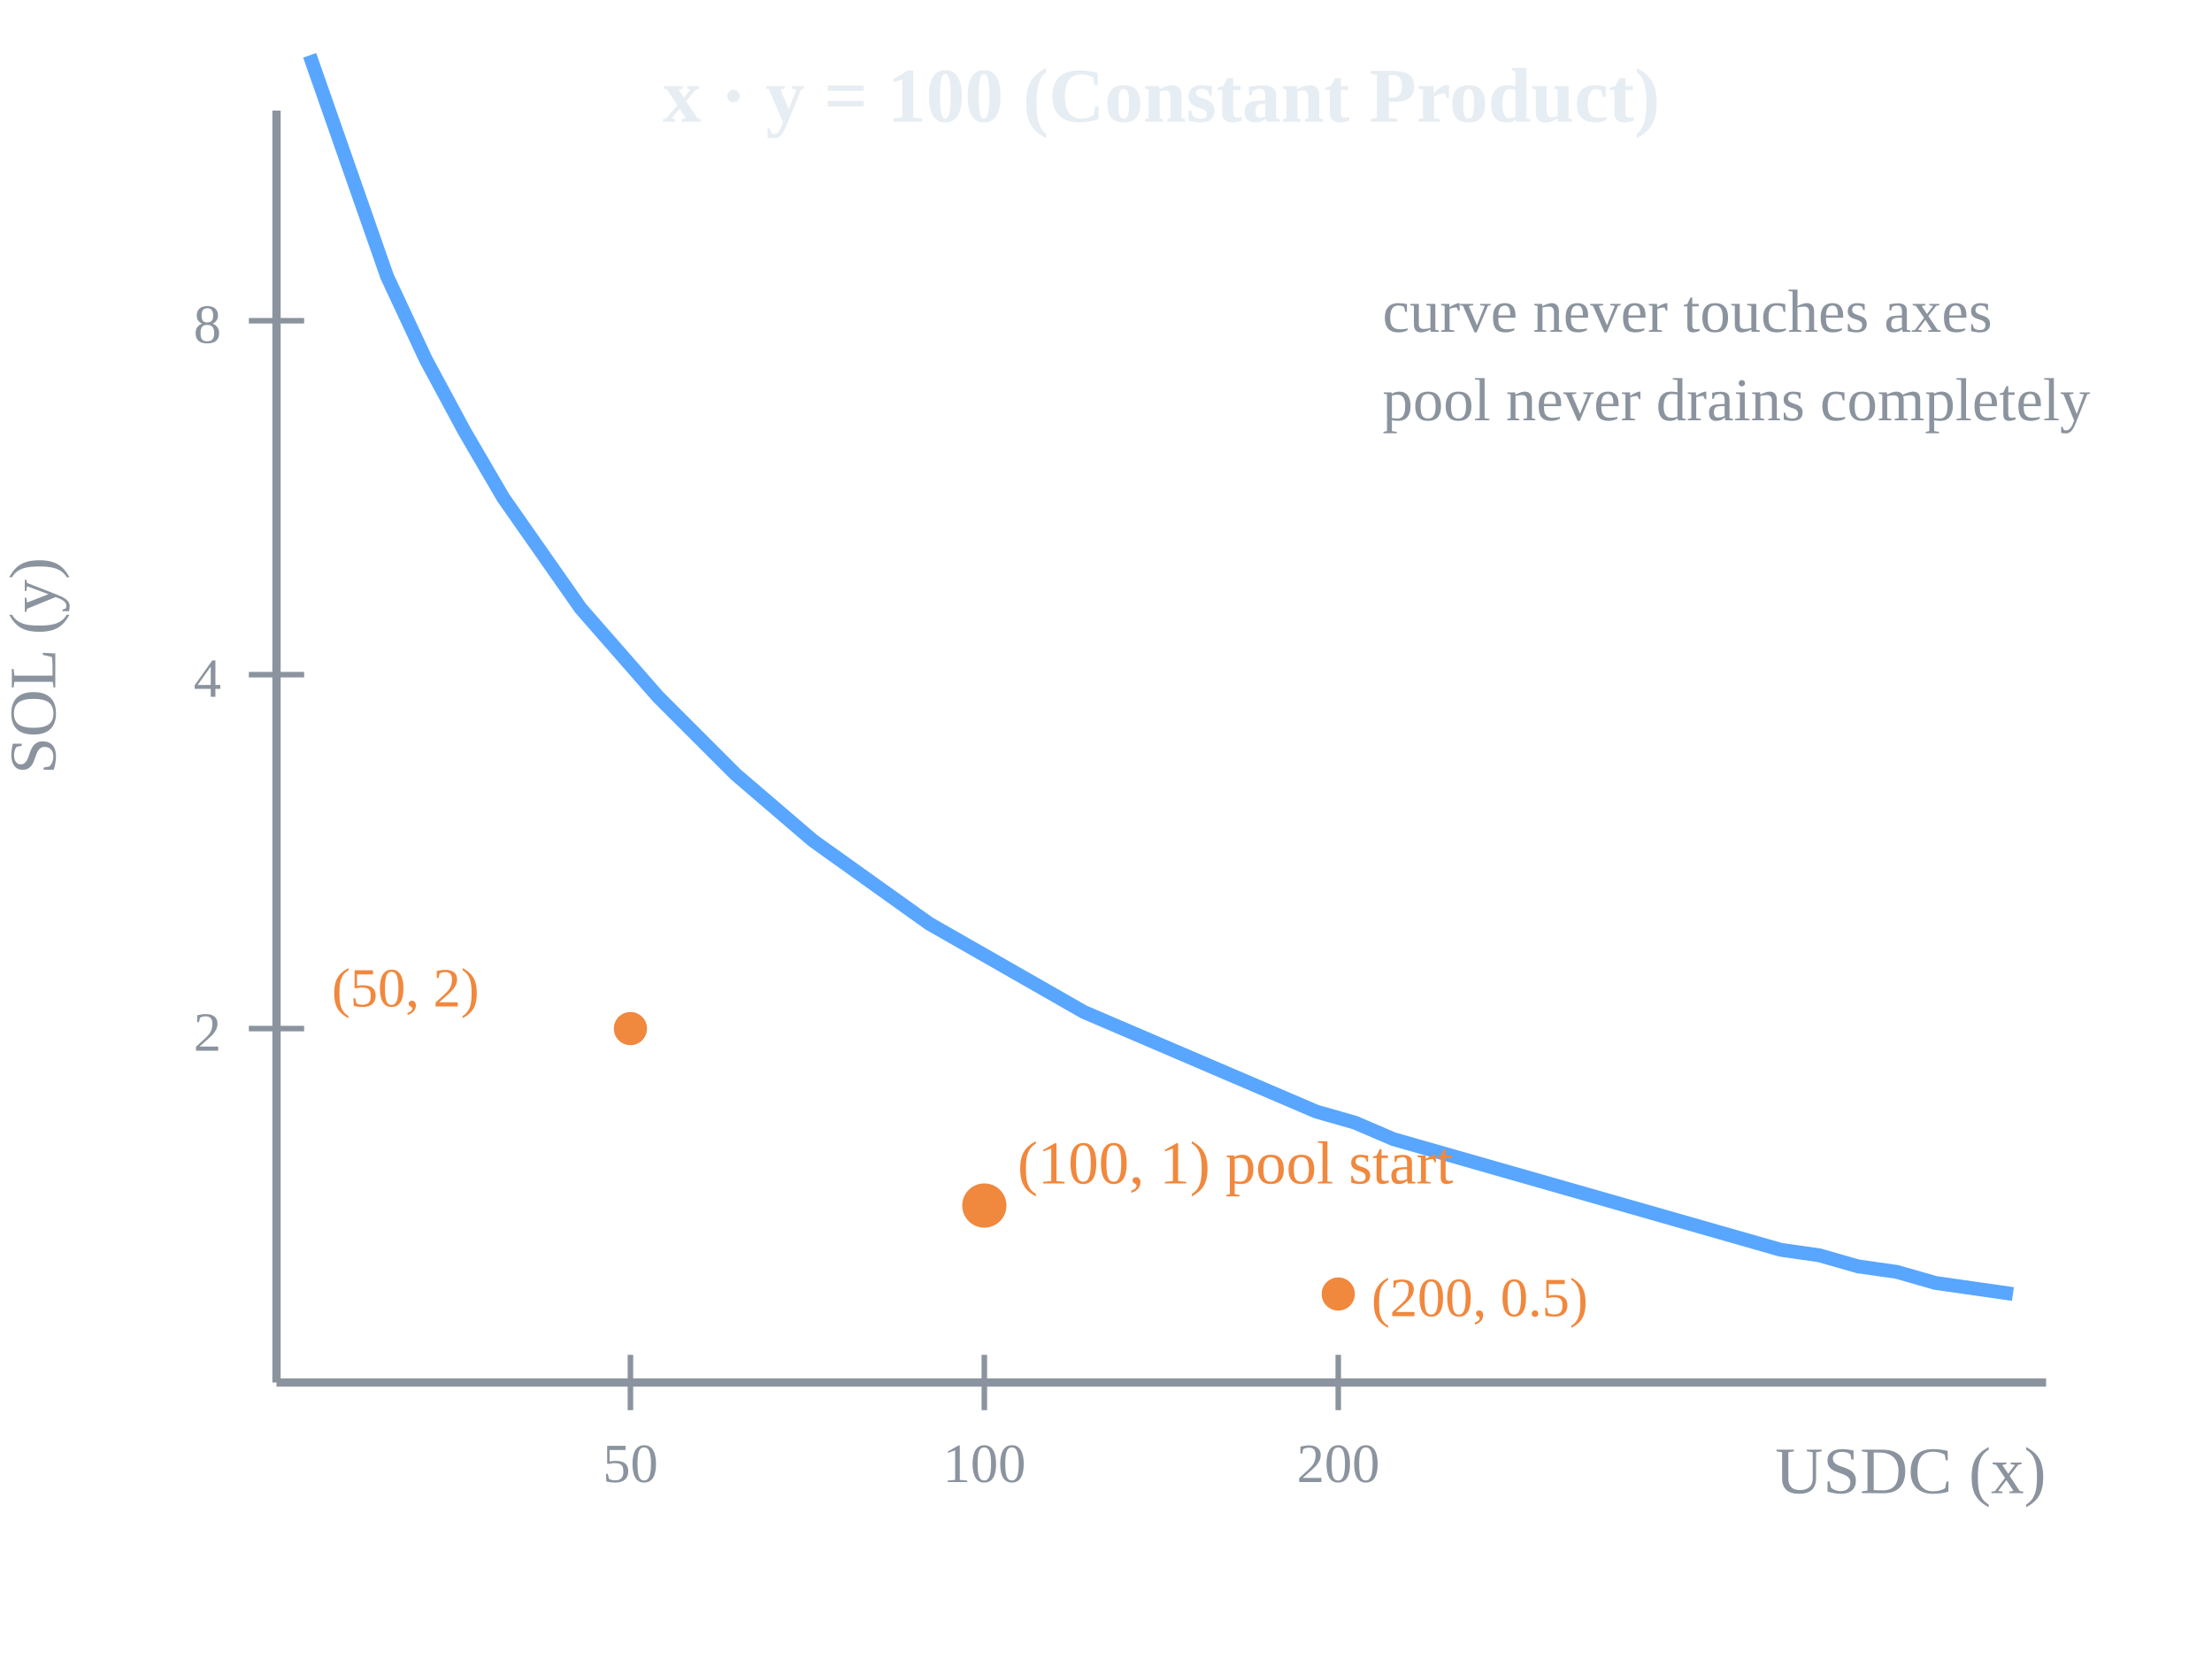
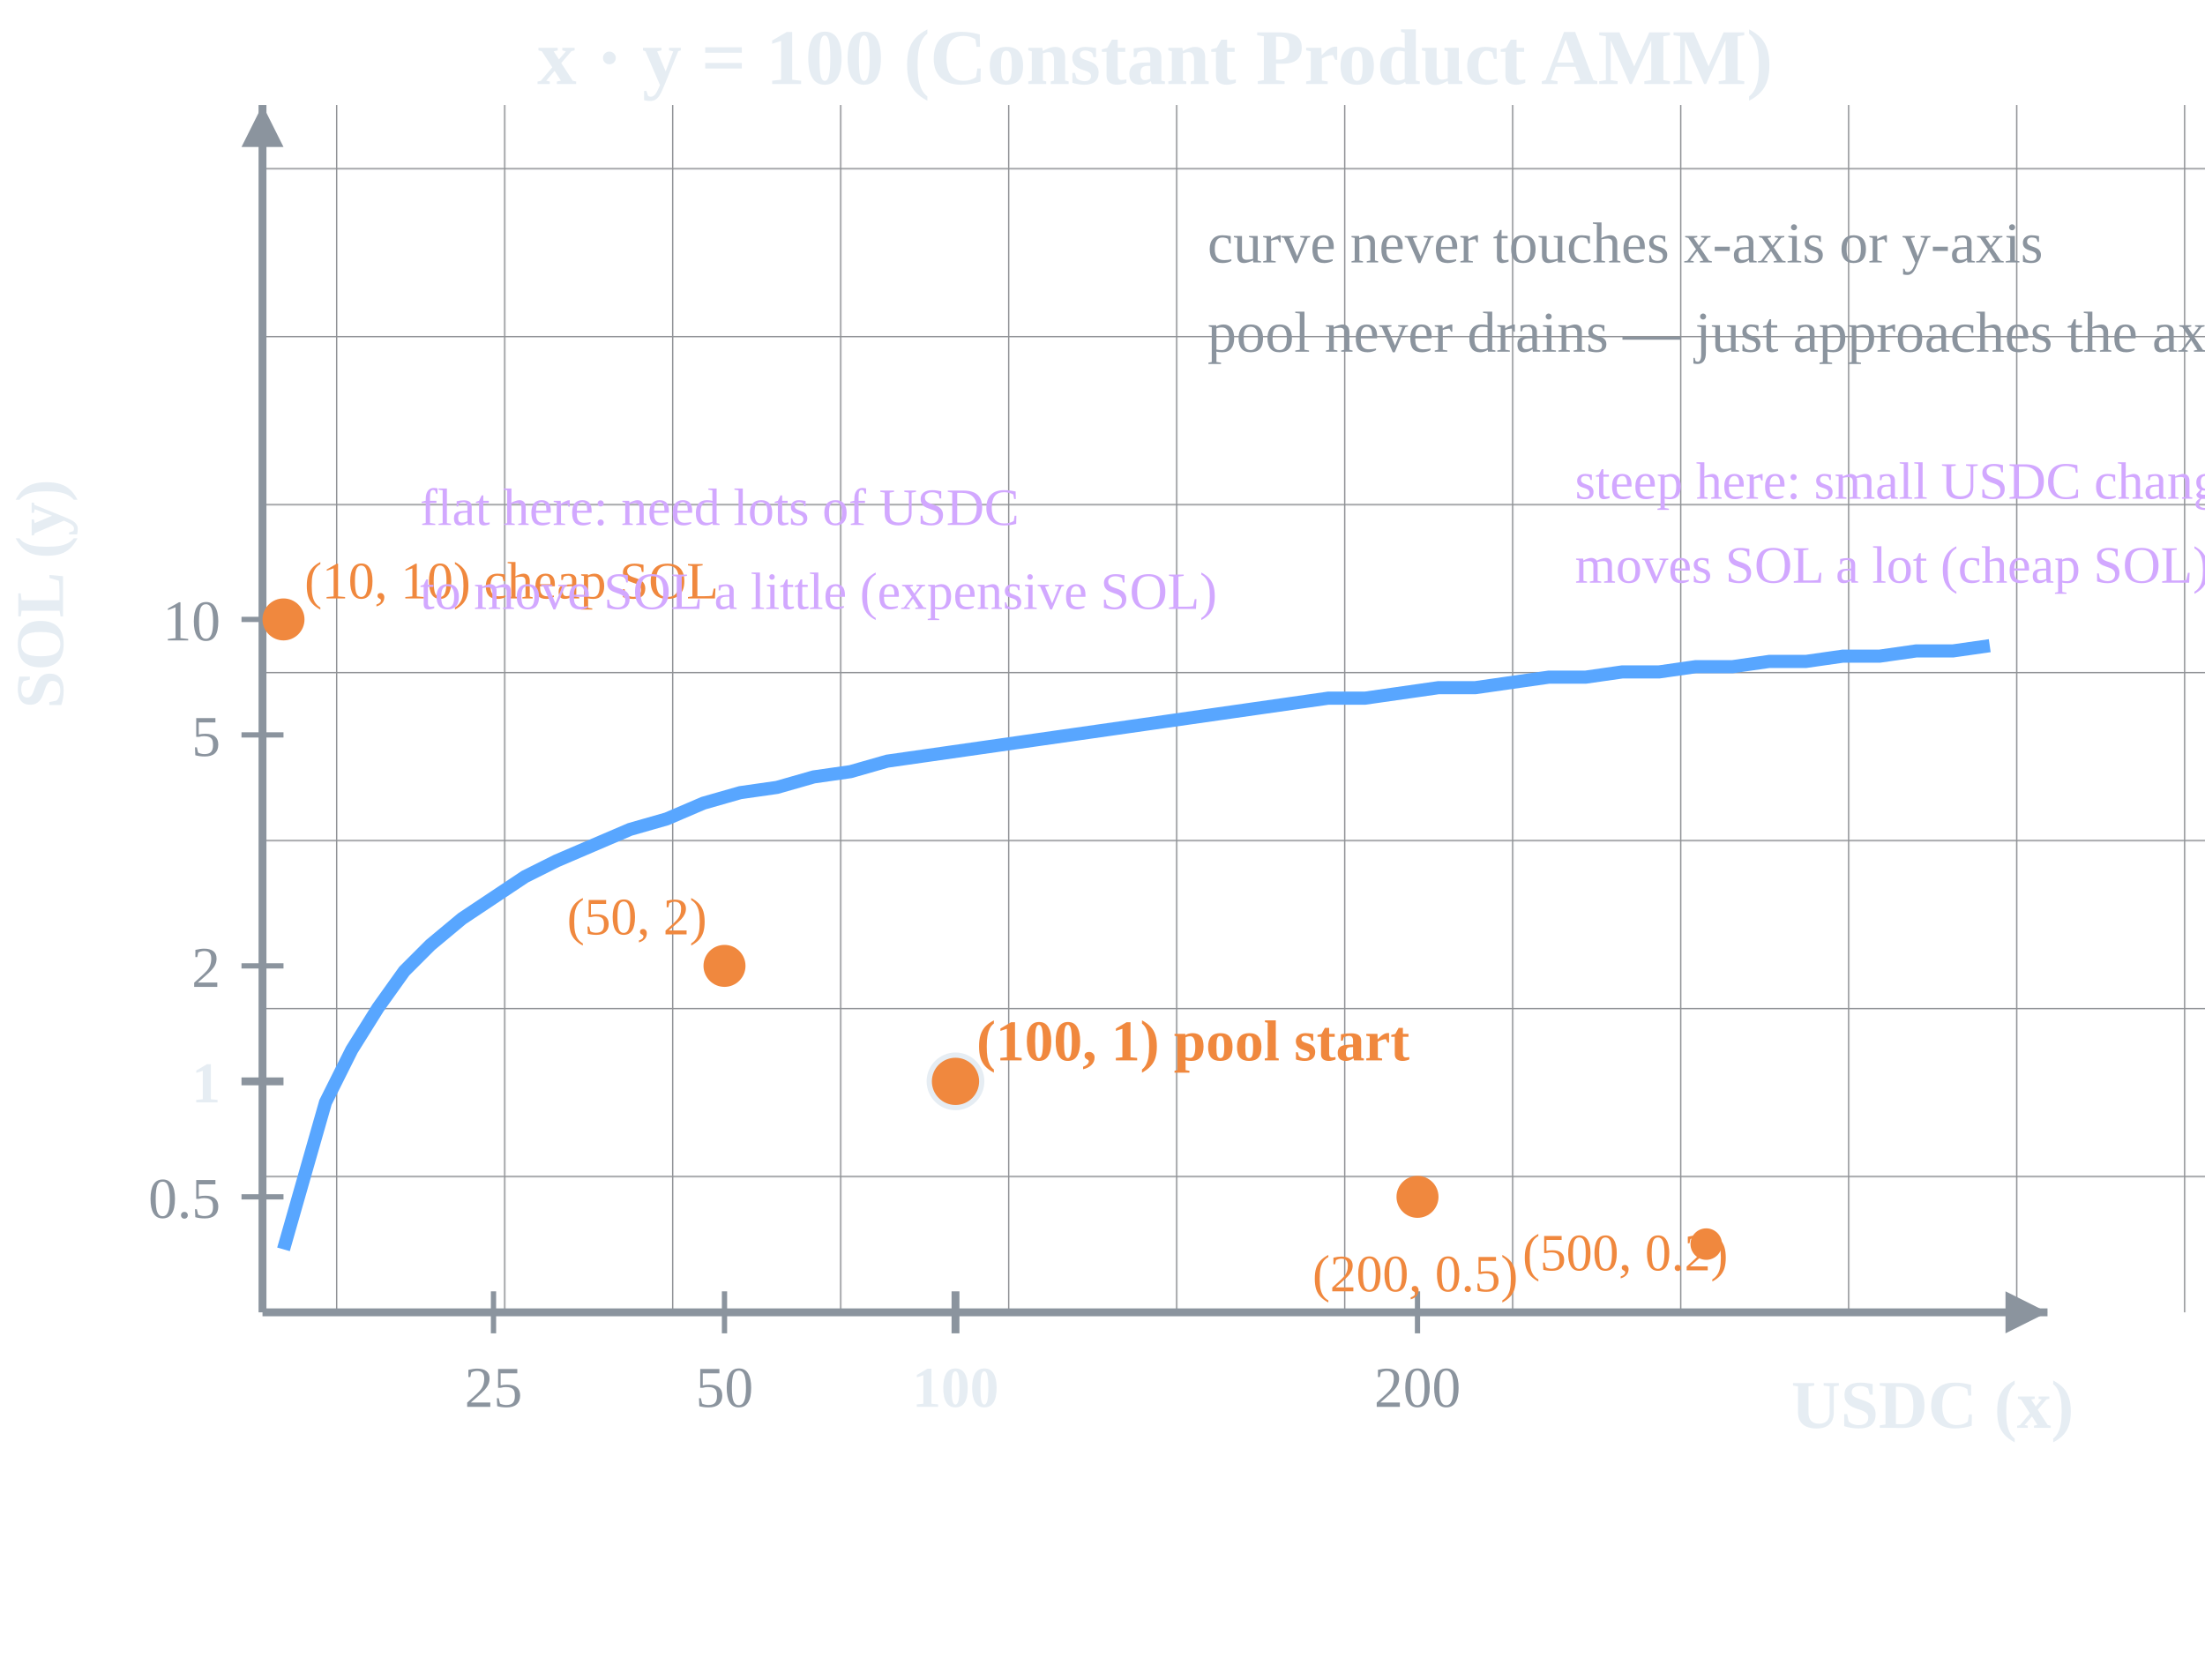
- <svg xmlns="http://www.w3.org/2000/svg" viewBox="0 0 400 300" style="background:#0d1117;border-radius:8px">
-   <line x1="50" y1="250" x2="370" y2="250" stroke="#8b949e" stroke-width="1.5" />
+ <svg xmlns="http://www.w3.org/2000/svg" viewBox="0 0 420 320" style="background:#0d1117;border-radius:8px">
+   <defs>
+     <pattern id="grid" width="32" height="32" patternUnits="userSpaceOnUse">
+       <path d="M 32 0 L 0 0 0 32" fill="none" stroke="#21262d" stroke-width="0.5" />
+     </pattern>
+   </defs>
+   <rect x="50" y="20" width="370" height="230" fill="url(#grid)" opacity="0.5" />
+   <line x1="50" y1="250" x2="390" y2="250" stroke="#8b949e" stroke-width="1.5" />
  <line x1="50" y1="250" x2="50" y2="20" stroke="#8b949e" stroke-width="1.5" />
-   <text x="370" y="270" fill="#8b949e" font-size="12" text-anchor="end">USDC (x)</text>
-   <text x="10" y="140" fill="#8b949e" font-size="12" transform="rotate(-90,10,140)">SOL (y)</text>
-   <line x1="114" y1="245" x2="114" y2="255" stroke="#8b949e" stroke-width="1" />
-   <text x="114" y="268" fill="#8b949e" font-size="10" text-anchor="middle">50</text>
-   <line x1="178" y1="245" x2="178" y2="255" stroke="#8b949e" stroke-width="1" />
-   <text x="178" y="268" fill="#8b949e" font-size="10" text-anchor="middle">100</text>
-   <line x1="242" y1="245" x2="242" y2="255" stroke="#8b949e" stroke-width="1" />
-   <text x="242" y="268" fill="#8b949e" font-size="10" text-anchor="middle">200</text>
-   <line x1="45" y1="186" x2="55" y2="186" stroke="#8b949e" stroke-width="1" />
-   <text x="40" y="190" fill="#8b949e" font-size="10" text-anchor="end">2</text>
-   <line x1="45" y1="122" x2="55" y2="122" stroke="#8b949e" stroke-width="1" />
-   <text x="40" y="126" fill="#8b949e" font-size="10" text-anchor="end">4</text>
-   <line x1="45" y1="58" x2="55" y2="58" stroke="#8b949e" stroke-width="1" />
-   <text x="40" y="62" fill="#8b949e" font-size="10" text-anchor="end">8</text>
-   <polyline points="     56,10 63,30 70,50 77,65 84,78 91,90 98,100 105,110 112,118     119,126 126,133 133,140 140,146 147,152 154,157 161,162     168,167 175,171 182,175 189,179 196,183 203,186 210,189     217,192 224,195 231,198 238,201 245,203 252,206 259,208     266,210 273,212 280,214 287,216 294,218 301,220 308,222     315,224 322,226 329,227 336,229 343,230 350,232 357,233     364,234   " fill="none" stroke="#58a6ff" stroke-width="2.5" />
-   <circle cx="178" cy="218" r="4" fill="#f0883e" />
-   <text x="184" y="214" fill="#f0883e" font-size="11">(100, 1) pool start</text>
-   <circle cx="242" cy="234" r="3" fill="#f0883e" />
-   <text x="248" y="238" fill="#f0883e" font-size="10">(200, 0.5)</text>
-   <circle cx="114" cy="186" r="3" fill="#f0883e" />
-   <text x="60" y="182" fill="#f0883e" font-size="10">(50, 2)</text>
-   <text x="210" y="22" fill="#e6edf3" font-size="14" text-anchor="middle" font-weight="bold">x · y = 100 (Constant Product)</text>
-   <text x="250" y="60" fill="#8b949e" font-size="11">curve never touches axes</text>
-   <text x="250" y="76" fill="#8b949e" font-size="11">pool never drains completely</text>
+   <polygon points="390,250 382,246 382,254" fill="#8b949e" />
+   <polygon points="50,20 46,28 54,28" fill="#8b949e" />
+   <text x="395" y="272" fill="#e6edf3" font-size="13" text-anchor="end" font-weight="bold">USDC (x)</text>
+   <text x="12" y="135" fill="#e6edf3" font-size="13" transform="rotate(-90,12,135)" font-weight="bold">SOL (y)</text>
+   <line x1="94" y1="246" x2="94" y2="254" stroke="#8b949e" />
+   <text x="94" y="268" fill="#8b949e" font-size="11" text-anchor="middle">25</text>
+   <line x1="138" y1="246" x2="138" y2="254" stroke="#8b949e" />
+   <text x="138" y="268" fill="#8b949e" font-size="11" text-anchor="middle">50</text>
+   <line x1="182" y1="246" x2="182" y2="254" stroke="#8b949e" stroke-width="1.5" />
+   <text x="182" y="268" fill="#e6edf3" font-size="11" text-anchor="middle" font-weight="bold">100</text>
+   <line x1="270" y1="246" x2="270" y2="254" stroke="#8b949e" />
+   <text x="270" y="268" fill="#8b949e" font-size="11" text-anchor="middle">200</text>
+   <line x1="46" y1="228" x2="54" y2="228" stroke="#8b949e" />
+   <text x="42" y="232" fill="#8b949e" font-size="11" text-anchor="end">0.5</text>
+   <line x1="46" y1="206" x2="54" y2="206" stroke="#8b949e" stroke-width="1.5" />
+   <text x="42" y="210" fill="#e6edf3" font-size="11" text-anchor="end" font-weight="bold">1</text>
+   <line x1="46" y1="184" x2="54" y2="184" stroke="#8b949e" />
+   <text x="42" y="188" fill="#8b949e" font-size="11" text-anchor="end">2</text>
+   <line x1="46" y1="140" x2="54" y2="140" stroke="#8b949e" />
+   <text x="42" y="144" fill="#8b949e" font-size="11" text-anchor="end">5</text>
+   <line x1="46" y1="118" x2="54" y2="118" stroke="#8b949e" />
+   <text x="42" y="122" fill="#8b949e" font-size="11" text-anchor="end">10</text>
+   <polyline points="     54,238 58,224 62,210 67,200 72,192 77,185 82,180 88,175 94,171     100,167 106,164 113,161 120,158 127,156 134,153 141,151     148,150 155,148 162,147 169,145 176,144 183,143 190,142     197,141 204,140 211,139 218,138 225,137 232,136 239,135     246,134 253,133 260,133 267,132 274,131 281,131 288,130     295,129 302,129 309,128 316,128 323,127 330,127 337,126     344,126 351,125 358,125 365,124 372,124 379,123   " fill="none" stroke="#58a6ff" stroke-width="2.5" />
+   <circle cx="54" cy="118" r="4" fill="#f0883e" />
+   <text x="58" y="114" fill="#f0883e" font-size="10">(10, 10) cheap SOL</text>
+   <circle cx="138" cy="184" r="4" fill="#f0883e" />
+   <text x="108" y="178" fill="#f0883e" font-size="10">(50, 2)</text>
+   <circle cx="182" cy="206" r="5" fill="#f0883e" stroke="#e6edf3" stroke-width="1" />
+   <text x="186" y="202" fill="#f0883e" font-size="11" font-weight="bold">(100, 1) pool start</text>
+   <circle cx="270" cy="228" r="4" fill="#f0883e" />
+   <text x="250" y="246" fill="#f0883e" font-size="10">(200, 0.5)</text>
+   <circle cx="325" cy="237" r="3" fill="#f0883e" />
+   <text x="290" y="242" fill="#f0883e" font-size="10">(500, 0.2)</text>
+   <text x="230" y="50" fill="#8b949e" font-size="11">curve never touches x-axis or y-axis</text>
+   <text x="230" y="67" fill="#8b949e" font-size="11">pool never drains — just approaches the axes</text>
+   <text x="300" y="95" fill="#d2a8ff" font-size="10">steep here: small USDC change</text>
+   <text x="300" y="111" fill="#d2a8ff" font-size="10">moves SOL a lot (cheap SOL)</text>
+   <text x="80" y="100" fill="#d2a8ff" font-size="10">flat here: need lots of USDC</text>
+   <text x="80" y="116" fill="#d2a8ff" font-size="10">to move SOL a little (expensive SOL)</text>
+   <text x="220" y="16" fill="#e6edf3" font-size="15" text-anchor="middle" font-weight="bold">x · y = 100 (Constant Product AMM)</text>
</svg>
